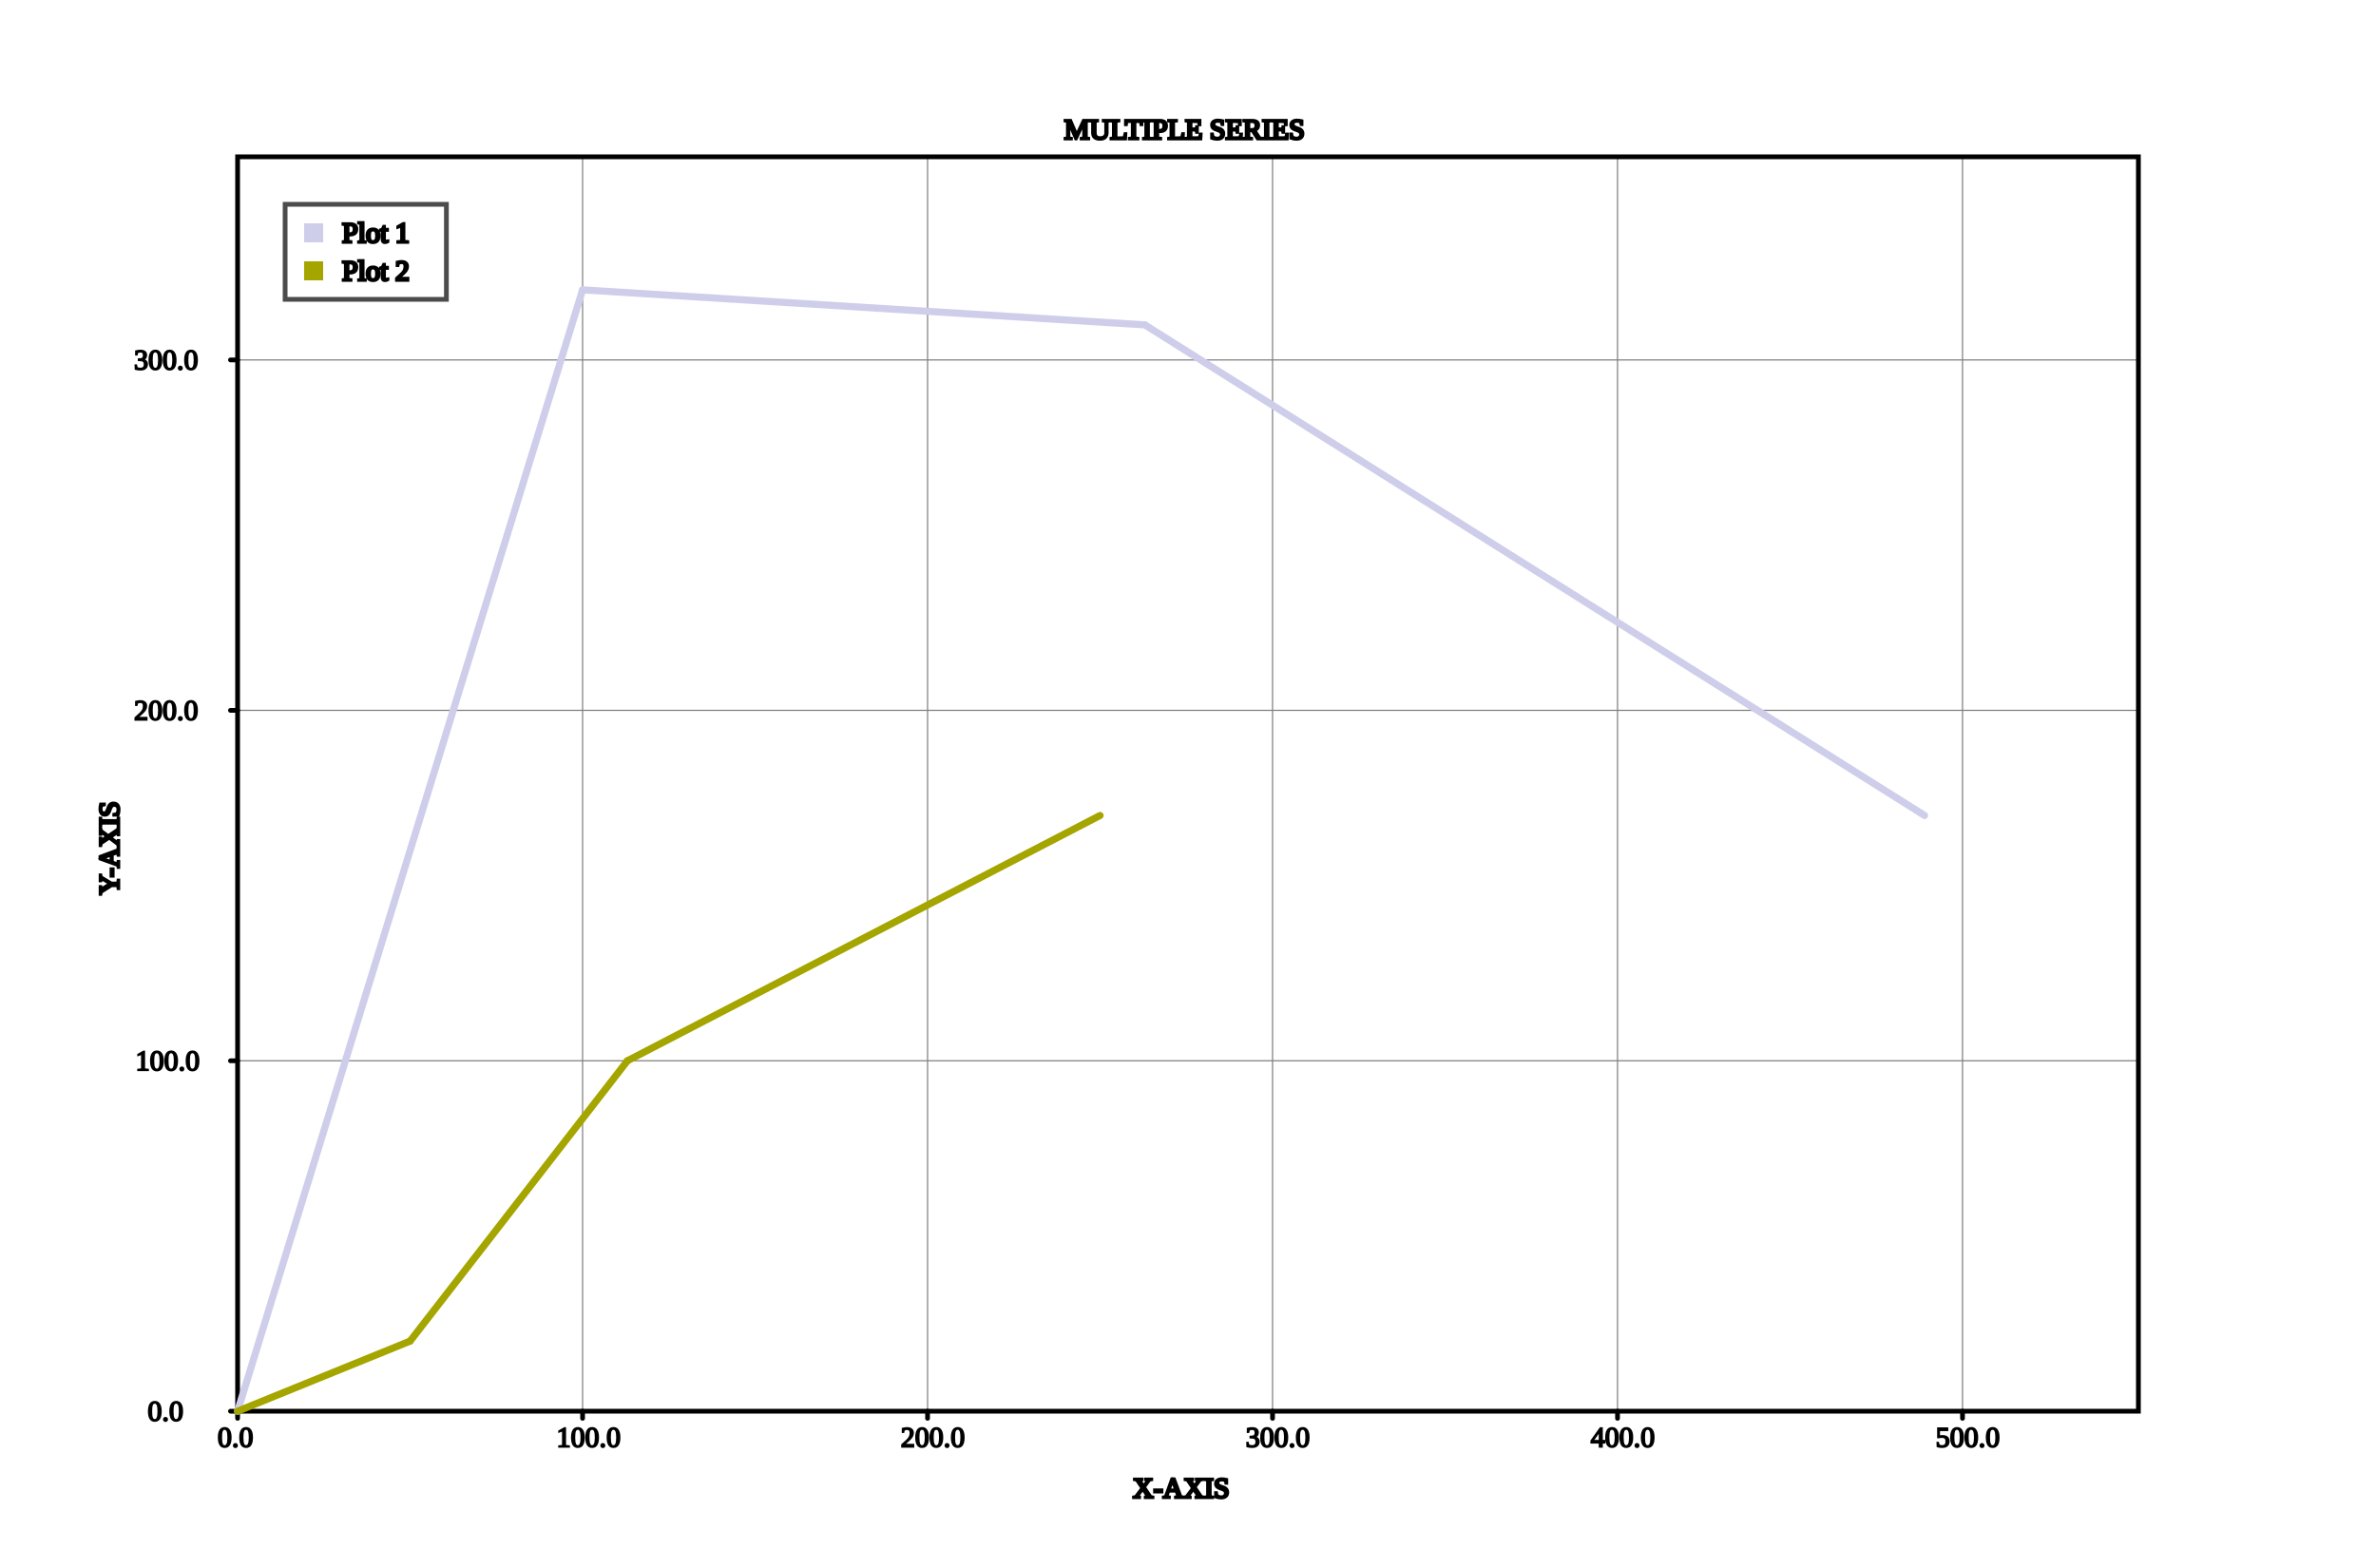
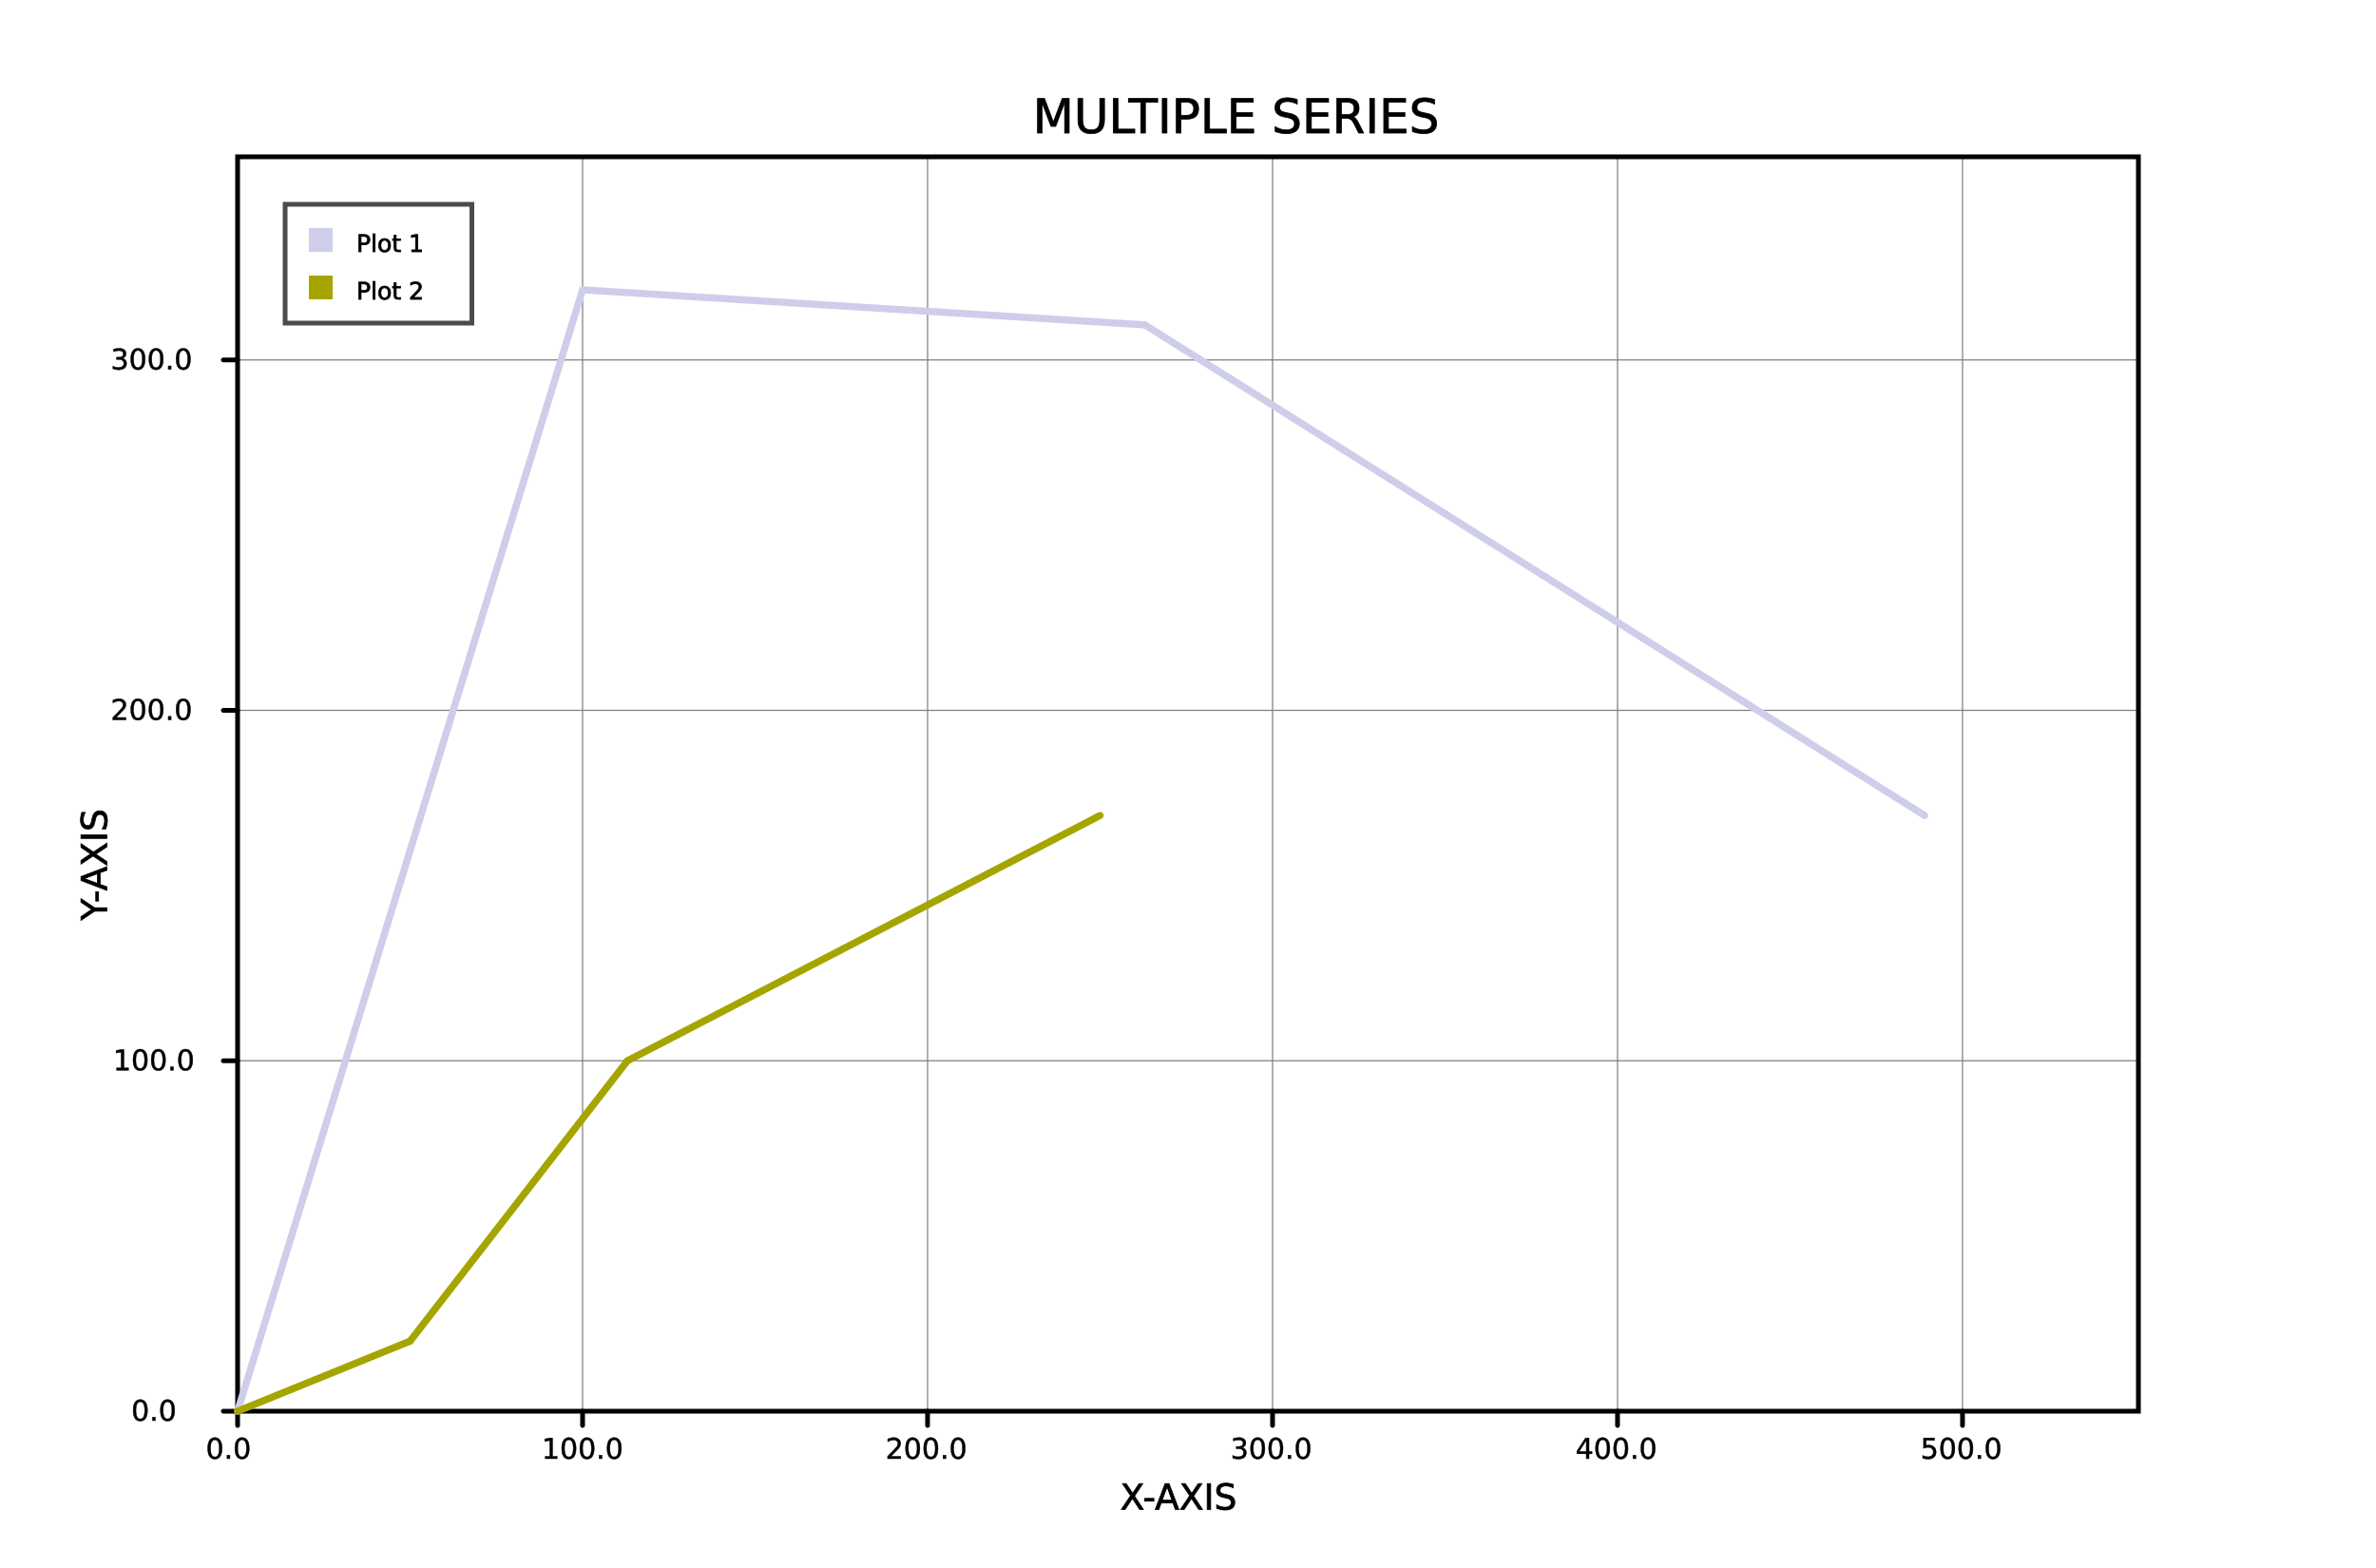
<svg xmlns="http://www.w3.org/2000/svg" height="660.0" width="1000.0" version="4.0">
  <rect width="100%" height="100%" fill="white" />
+   <defs>
+     <style type="text/css">@font-face {font-family: DejaVuSans;src: url('DejaVuSans.ttf');}</style>
+   </defs>
  <line x1="100.0" y1="594.0" x2="100.0" y2="66.0" style="stroke:rgb(127.5,127.5,127.5);stroke-width:0.5;opacity:1.0;stroke-linecap:round" />
  <line x1="245.194" y1="594.0" x2="245.194" y2="66.0" style="stroke:rgb(127.5,127.5,127.5);stroke-width:0.5;opacity:1.0;stroke-linecap:round" />
  <line x1="390.389" y1="594.0" x2="390.389" y2="66.0" style="stroke:rgb(127.5,127.5,127.5);stroke-width:0.5;opacity:1.0;stroke-linecap:round" />
  <line x1="535.583" y1="594.0" x2="535.583" y2="66.0" style="stroke:rgb(127.5,127.5,127.5);stroke-width:0.5;opacity:1.0;stroke-linecap:round" />
  <line x1="680.777" y1="594.0" x2="680.777" y2="66.0" style="stroke:rgb(127.5,127.5,127.5);stroke-width:0.5;opacity:1.0;stroke-linecap:round" />
  <line x1="825.971" y1="594.0" x2="825.971" y2="66.0" style="stroke:rgb(127.5,127.5,127.5);stroke-width:0.5;opacity:1.0;stroke-linecap:round" />
  <line x1="100.0" y1="594.0" x2="900.0" y2="594.0" style="stroke:rgb(127.5,127.5,127.5);stroke-width:0.5;opacity:1.0;stroke-linecap:round" />
  <line x1="100.0" y1="446.5" x2="900.0" y2="446.5" style="stroke:rgb(127.5,127.5,127.5);stroke-width:0.5;opacity:1.0;stroke-linecap:round" />
  <line x1="100.0" y1="299.0" x2="900.0" y2="299.0" style="stroke:rgb(127.5,127.5,127.5);stroke-width:0.5;opacity:1.0;stroke-linecap:round" />
  <line x1="100.0" y1="151.5" x2="900.0" y2="151.5" style="stroke:rgb(127.5,127.5,127.5);stroke-width:0.5;opacity:1.0;stroke-linecap:round" />
  <rect x="100.0" y="66.0" width="800.0" height="528.0" style="fill:rgb(255,255,255);stroke-width:2.0;stroke:rgb(0,0,0);opacity:1;fill-opacity:0;" />
-   <line x1="100.0" y1="597.0" x2="100.0" y2="594.0" style="stroke:rgb(0.0,0.0,0.0);stroke-width:2.0;opacity:1.0;stroke-linecap:round" />
-   <text x="91.58" y="609.0" stroke="#000000" stroke-width="0.7" transform="rotate(-0.0,91.58,609.0)">0.0</text>
-   <line x1="245.194" y1="597.0" x2="245.194" y2="594.0" style="stroke:rgb(0.0,0.0,0.0);stroke-width:2.0;opacity:1.0;stroke-linecap:round" />
-   <text x="234.214" y="609.0" stroke="#000000" stroke-width="0.7" transform="rotate(-0.0,234.2143,609.0)">100.0</text>
-   <line x1="390.389" y1="597.0" x2="390.389" y2="594.0" style="stroke:rgb(0.0,0.0,0.0);stroke-width:2.0;opacity:1.0;stroke-linecap:round" />
-   <text x="379.089" y="609.0" stroke="#000000" stroke-width="0.7" transform="rotate(-0.0,379.0886,609.0)">200.0</text>
-   <line x1="535.583" y1="597.0" x2="535.583" y2="594.0" style="stroke:rgb(0.0,0.0,0.0);stroke-width:2.0;opacity:1.0;stroke-linecap:round" />
-   <text x="524.283" y="609.0" stroke="#000000" stroke-width="0.7" transform="rotate(-0.0,524.2828,609.0)">300.0</text>
-   <line x1="680.777" y1="597.0" x2="680.777" y2="594.0" style="stroke:rgb(0.0,0.0,0.0);stroke-width:2.0;opacity:1.0;stroke-linecap:round" />
-   <text x="669.477" y="609.0" stroke="#000000" stroke-width="0.7" transform="rotate(-0.0,669.4771,609.0)">400.0</text>
-   <line x1="825.971" y1="597.0" x2="825.971" y2="594.0" style="stroke:rgb(0.0,0.0,0.0);stroke-width:2.0;opacity:1.0;stroke-linecap:round" />
-   <text x="814.671" y="609.0" stroke="#000000" stroke-width="0.7" transform="rotate(-0.0,814.6714,609.0)">500.0</text>
-   <line x1="97.0" y1="594.0" x2="100.0" y2="594.0" style="stroke:rgb(0.0,0.0,0.0);stroke-width:2.0;opacity:1.0;stroke-linecap:round" />
-   <text x="62.16" y="598.0" stroke="#000000" stroke-width="0.7" transform="rotate(-0.0,62.16,598.0)">0.0</text>
-   <line x1="97.0" y1="446.5" x2="100.0" y2="446.5" style="stroke:rgb(0.0,0.0,0.0);stroke-width:2.0;opacity:1.0;stroke-linecap:round" />
-   <text x="57.04" y="450.5" stroke="#000000" stroke-width="0.7" transform="rotate(-0.0,57.04,450.5)">100.0</text>
-   <line x1="97.0" y1="299.0" x2="100.0" y2="299.0" style="stroke:rgb(0.0,0.0,0.0);stroke-width:2.0;opacity:1.0;stroke-linecap:round" />
-   <text x="56.4" y="303.0" stroke="#000000" stroke-width="0.7" transform="rotate(-0.0,56.4,303.0)">200.0</text>
-   <line x1="97.0" y1="151.5" x2="100.0" y2="151.5" style="stroke:rgb(0.0,0.0,0.0);stroke-width:2.0;opacity:1.0;stroke-linecap:round" />
-   <text x="56.4" y="155.5" stroke="#000000" stroke-width="0.7" transform="rotate(-0.0,56.4,155.5)">300.0</text>
+   <line x1="100.0" y1="600.0" x2="100.0" y2="594.0" style="stroke:rgb(0.0,0.0,0.0);stroke-width:2.0;opacity:1.0;stroke-linecap:round" />
+   <text font-size="12.0" font-family="DejaVuSans" x="86.62" y="614.0" stroke="#000000" stroke-width="0.175" transform="rotate(-0.0,86.62,614.0)">0.0</text>
+   <line x1="245.194" y1="600.0" x2="245.194" y2="594.0" style="stroke:rgb(0.0,0.0,0.0);stroke-width:2.0;opacity:1.0;stroke-linecap:round" />
+   <text font-size="12.0" font-family="DejaVuSans" x="227.974" y="614.0" stroke="#000000" stroke-width="0.175" transform="rotate(-0.0,227.9743,614.0)">100.0</text>
+   <line x1="390.389" y1="600.0" x2="390.389" y2="594.0" style="stroke:rgb(0.0,0.0,0.0);stroke-width:2.0;opacity:1.0;stroke-linecap:round" />
+   <text font-size="12.0" font-family="DejaVuSans" x="372.689" y="614.0" stroke="#000000" stroke-width="0.175" transform="rotate(-0.0,372.6885,614.0)">200.0</text>
+   <line x1="535.583" y1="600.0" x2="535.583" y2="594.0" style="stroke:rgb(0.0,0.0,0.0);stroke-width:2.0;opacity:1.0;stroke-linecap:round" />
+   <text font-size="12.0" font-family="DejaVuSans" x="517.883" y="614.0" stroke="#000000" stroke-width="0.175" transform="rotate(-0.0,517.8828,614.0)">300.0</text>
+   <line x1="680.777" y1="600.0" x2="680.777" y2="594.0" style="stroke:rgb(0.0,0.0,0.0);stroke-width:2.0;opacity:1.0;stroke-linecap:round" />
+   <text font-size="12.0" font-family="DejaVuSans" x="663.077" y="614.0" stroke="#000000" stroke-width="0.175" transform="rotate(-0.0,663.0771,614.0)">400.0</text>
+   <line x1="825.971" y1="600.0" x2="825.971" y2="594.0" style="stroke:rgb(0.0,0.0,0.0);stroke-width:2.0;opacity:1.0;stroke-linecap:round" />
+   <text font-size="12.0" font-family="DejaVuSans" x="808.271" y="614.0" stroke="#000000" stroke-width="0.175" transform="rotate(-0.0,808.2714,614.0)">500.0</text>
+   <line x1="94.0" y1="594.0" x2="100.0" y2="594.0" style="stroke:rgb(0.0,0.0,0.0);stroke-width:2.0;opacity:1.0;stroke-linecap:round" />
+   <text font-size="12.0" font-family="DejaVuSans" x="55.24" y="598.0" stroke="#000000" stroke-width="0.175" transform="rotate(-0.0,55.24,598.0)">0.0</text>
+   <line x1="94.0" y1="446.5" x2="100.0" y2="446.5" style="stroke:rgb(0.0,0.0,0.0);stroke-width:2.0;opacity:1.0;stroke-linecap:round" />
+   <text font-size="12.0" font-family="DejaVuSans" x="47.56" y="450.5" stroke="#000000" stroke-width="0.175" transform="rotate(-0.0,47.56,450.5)">100.0</text>
+   <line x1="94.0" y1="299.0" x2="100.0" y2="299.0" style="stroke:rgb(0.0,0.0,0.0);stroke-width:2.0;opacity:1.0;stroke-linecap:round" />
+   <text font-size="12.0" font-family="DejaVuSans" x="46.6" y="303.0" stroke="#000000" stroke-width="0.175" transform="rotate(-0.0,46.6,303.0)">200.0</text>
+   <line x1="94.0" y1="151.5" x2="100.0" y2="151.5" style="stroke:rgb(0.0,0.0,0.0);stroke-width:2.0;opacity:1.0;stroke-linecap:round" />
+   <text font-size="12.0" font-family="DejaVuSans" x="46.6" y="155.5" stroke="#000000" stroke-width="0.175" transform="rotate(-0.0,46.6,155.5)">300.0</text>
  <line x1="100.0" y1="594.0" x2="245.194" y2="122.0" style="stroke:rgb(206.04,206.04,235.11);stroke-width:3.0;opacity:1.0;stroke-linecap:round" />
  <line x1="245.194" y1="122.0" x2="481.861" y2="136.75" style="stroke:rgb(206.04,206.04,235.11);stroke-width:3.0;opacity:1.0;stroke-linecap:round" />
  <line x1="481.861" y1="136.75" x2="810.0" y2="343.25" style="stroke:rgb(206.04,206.04,235.11);stroke-width:3.0;opacity:1.0;stroke-linecap:round" />
  <line x1="100.0" y1="594.0" x2="172.597" y2="564.5" style="stroke:rgb(164.985,164.985,0.0);stroke-width:3.0;opacity:1.0;stroke-linecap:round" />
  <line x1="172.597" y1="564.5" x2="264.07" y2="446.5" style="stroke:rgb(164.985,164.985,0.0);stroke-width:3.0;opacity:1.0;stroke-linecap:round" />
  <line x1="264.07" y1="446.5" x2="462.986" y2="343.25" style="stroke:rgb(164.985,164.985,0.0);stroke-width:3.0;opacity:1.0;stroke-linecap:round" />
-   <text x="447.9" y="58.5" stroke="#000000" stroke-width="1.2" transform="rotate(-0.0,447.9,58.5)">MULTIPLE SERIES</text>
-   <text x="476.8" y="630.4" stroke="#000000" stroke-width="1.2" transform="rotate(-0.0,476.8,630.4)">X-AXIS</text>
-   <text x="50.0" y="376.6" stroke="#000000" stroke-width="1.2" transform="rotate(-90.0,50.0,376.6)">Y-AXIS</text>
-   <rect x="120.0" y="86.0" width="67.88" height="40.0" style="fill:rgb(255.0,255.0,255.0);stroke-width:2.0;stroke:rgb(0.0,0.0,0.0);opacity:0.7" />
-   <rect x="128.0" y="94.0" width="8.0" height="8.0" style="fill:rgb(206.04,206.04,235.11);stroke-width:0;stroke:rgb(0,0,0);opacity:1.0" />
-   <text x="144.0" y="102.0" stroke="#000000" stroke-width="1.2" transform="rotate(-0.0,144.0,102.0)">Plot 1</text>
-   <rect x="128.0" y="110.0" width="8.0" height="8.0" style="fill:rgb(164.985,164.985,0.0);stroke-width:0;stroke:rgb(0,0,0);opacity:1.0" />
-   <text x="144.0" y="118.0" stroke="#000000" stroke-width="1.2" transform="rotate(-0.0,144.0,118.0)">Plot 2</text>
+   <text font-size="20.0" font-family="DejaVuSans" x="434.7" y="56.0" stroke="#000000" stroke-width="0.3" transform="rotate(-0.0,434.7,56.0)">MULTIPLE SERIES</text>
+   <text font-size="15.0" font-family="DejaVuSans" x="471.45" y="635.4" stroke="#000000" stroke-width="0.3" transform="rotate(-0.0,471.45,635.4)">X-AXIS</text>
+   <text font-size="15.0" font-family="DejaVuSans" x="45.0" y="387.4" stroke="#000000" stroke-width="0.3" transform="rotate(-90.0,45.0,387.4)">Y-AXIS</text>
+   <rect x="120.0" y="86.0" width="78.6" height="50.0" style="fill:rgb(255.0,255.0,255.0);stroke-width:2.0;stroke:rgb(0.0,0.0,0.0);opacity:0.7" />
+   <rect x="130.0" y="96.0" width="10.0" height="10.0" style="fill:rgb(206.04,206.04,235.11);stroke-width:0;stroke:rgb(0,0,0);opacity:1.0" />
+   <text font-size="10.0" font-family="DejaVuSans" x="150.0" y="106.0" stroke="#000000" stroke-width="0.3" transform="rotate(-0.0,150.0,106.0)">Plot 1</text>
+   <rect x="130.0" y="116.0" width="10.0" height="10.0" style="fill:rgb(164.985,164.985,0.0);stroke-width:0;stroke:rgb(0,0,0);opacity:1.0" />
+   <text font-size="10.0" font-family="DejaVuSans" x="150.0" y="126.0" stroke="#000000" stroke-width="0.3" transform="rotate(-0.0,150.0,126.0)">Plot 2</text>
</svg>
